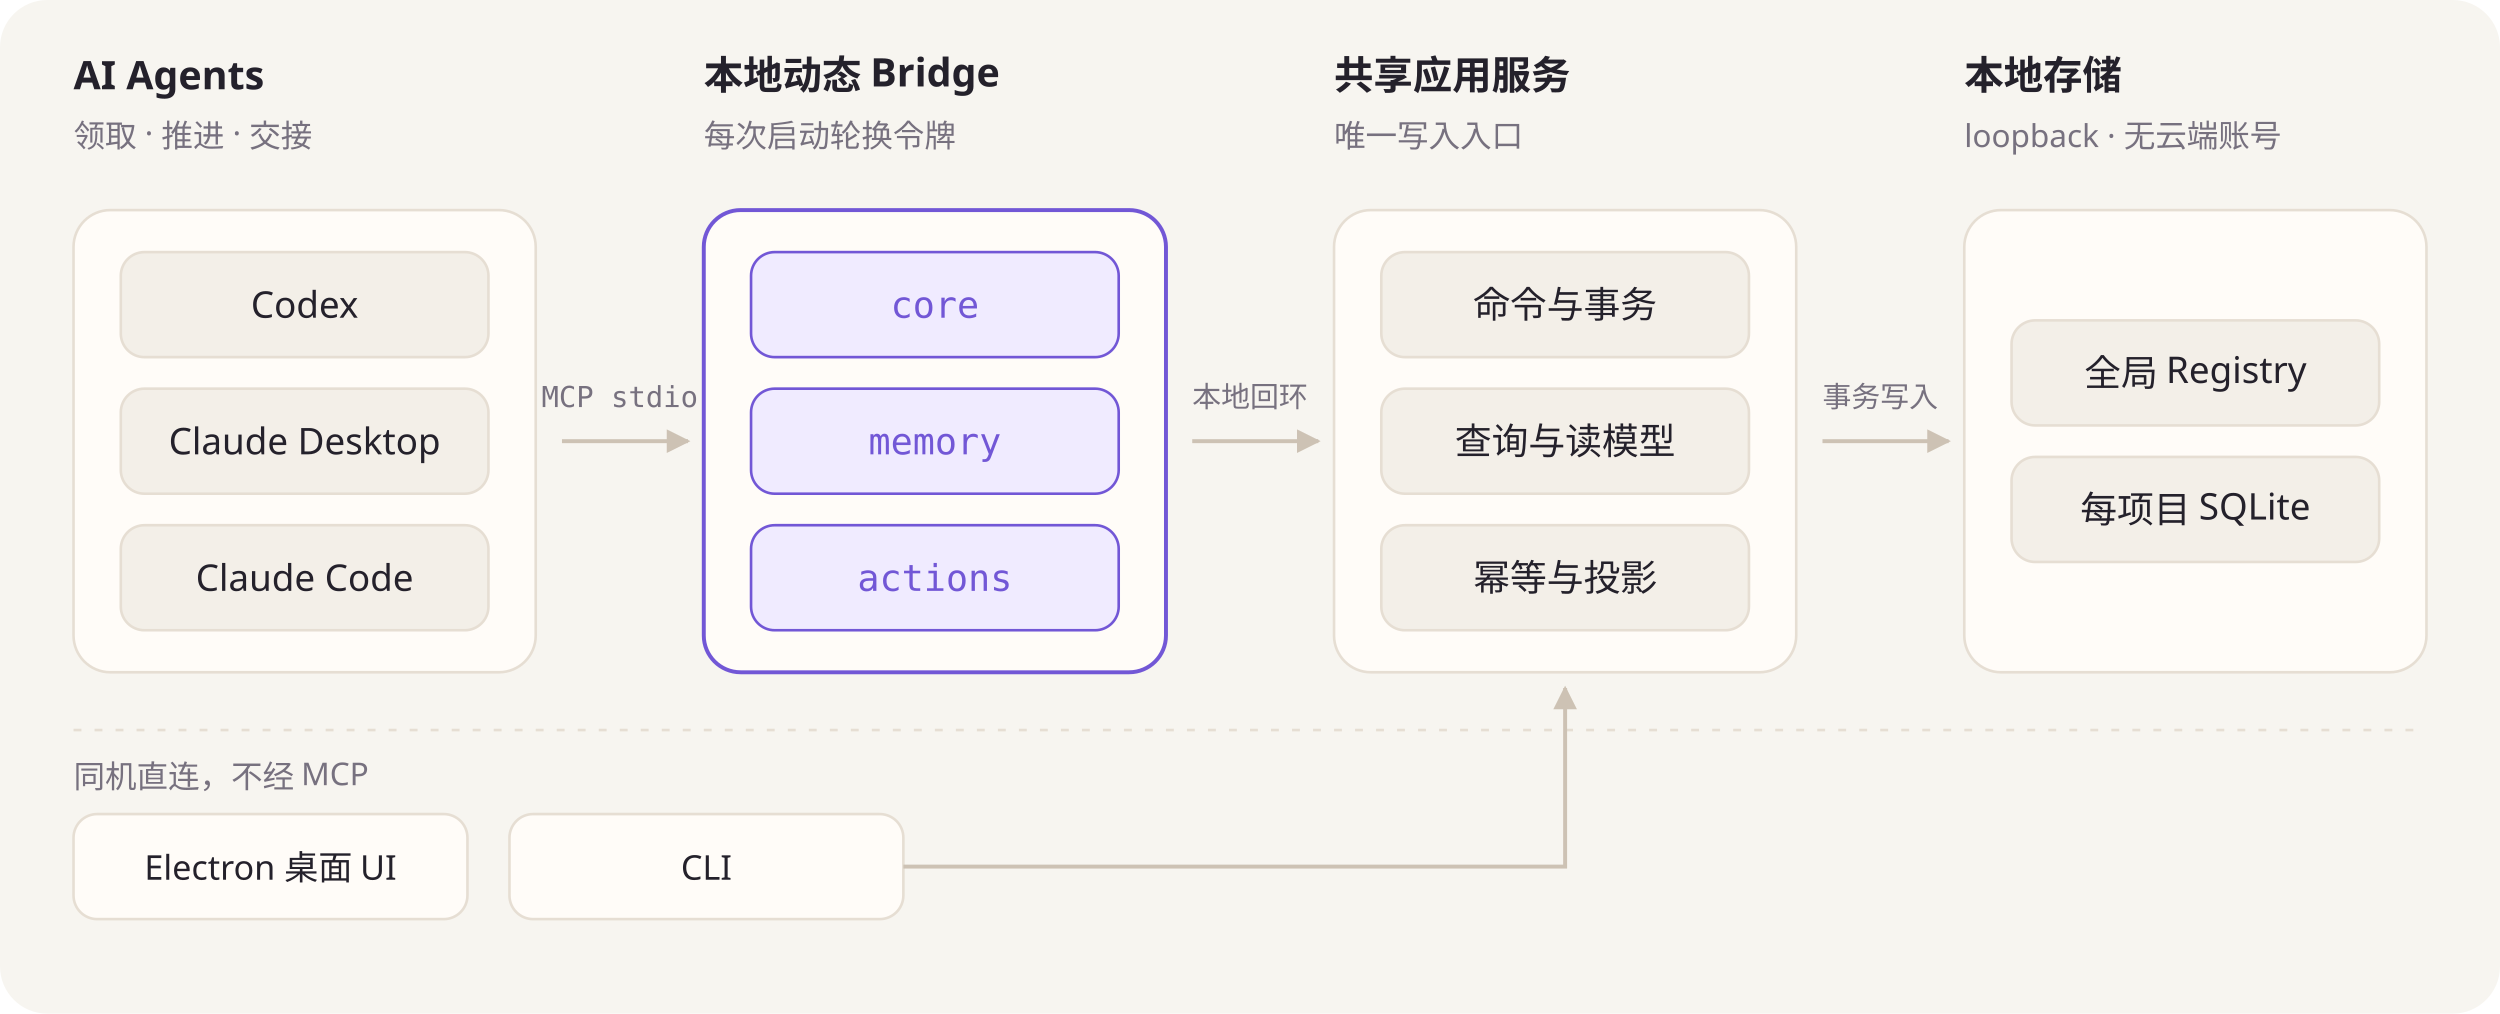
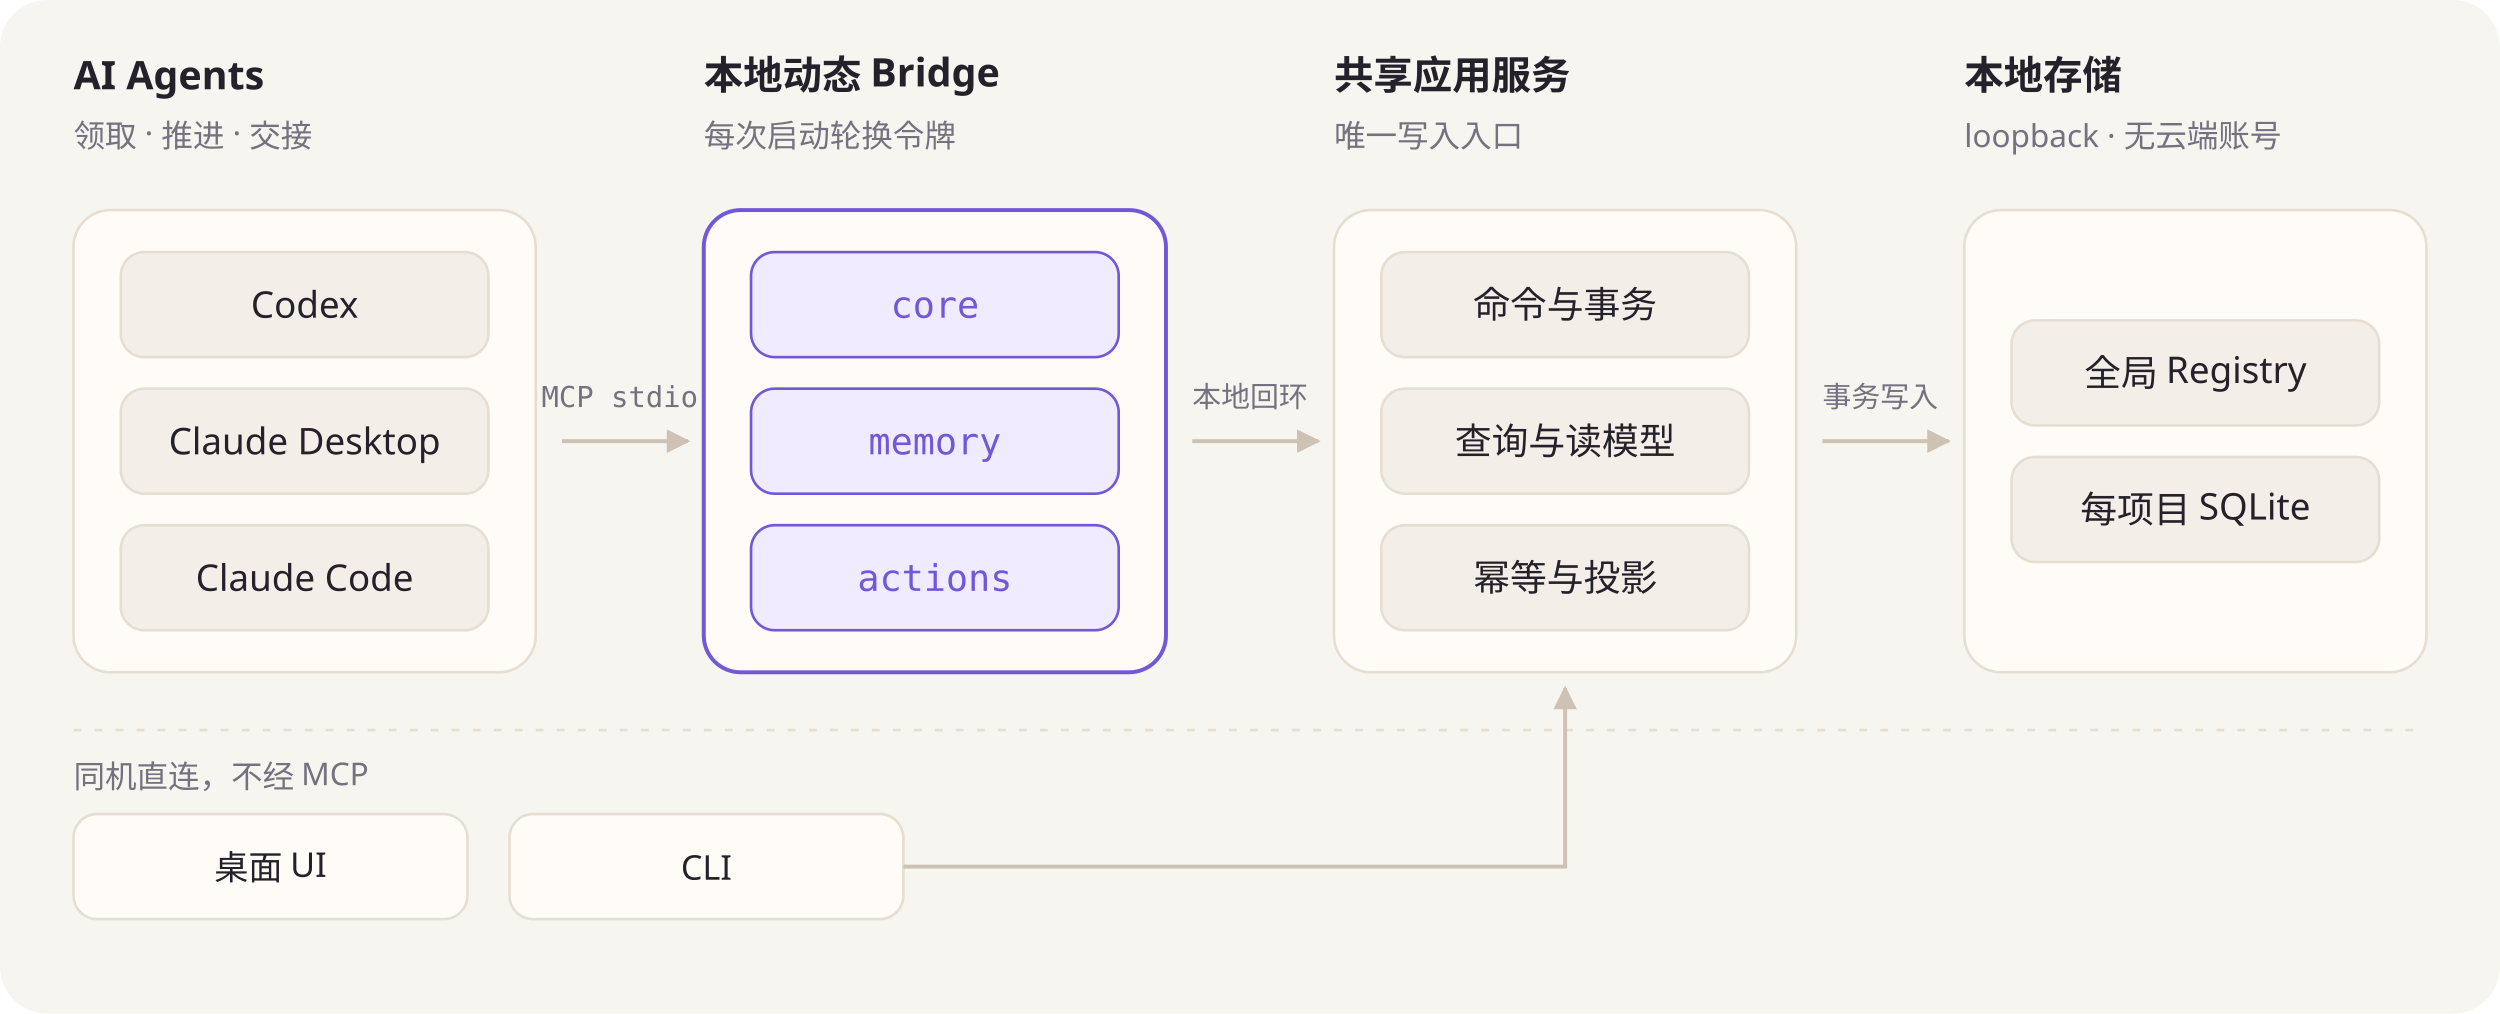
- <svg xmlns="http://www.w3.org/2000/svg" viewBox="0 0 952 386" width="952" height="386" role="img" aria-label="AyanamiTaskManager 产品结构：AI Agents 经 MCP 连接本地动态 bridge，与 Electron 桌面 UI、CLI 共用同一套应用服务，写入全局 registry 与每项目 SQLite">
+ <svg xmlns="http://www.w3.org/2000/svg" viewBox="0 0 952 386" width="952" height="386" role="img" aria-label="AyanamiTaskManager 产品结构：AI Agents 经 MCP 连接本地动态 bridge，与桌面 UI（WebView2）、CLI 共用同一套应用服务，写入全局 registry 与每项目 SQLite">
  <defs>
    <marker id="atm-arrow" viewBox="0 0 10 10" refX="9" refY="5" markerWidth="6" markerHeight="6" orient="auto-start-reverse">
      <path d="M 0 0 L 10 5 L 0 10 z" fill="#cdc2b4" />
    </marker>
  </defs>
  <rect width="952" height="386" rx="18" fill="#f7f5f0" />
  <g>
    <text x="28" y="34" font-family="'Segoe UI Variable','Segoe UI','PingFang SC','Microsoft YaHei UI',sans-serif" font-size="15" font-weight="600" fill="#24212b">AI Agents</text>
    <text x="28" y="56" font-family="'Segoe UI Variable','Segoe UI','PingFang SC','Microsoft YaHei UI',sans-serif" font-size="12" fill="#77717f">领取 · 推进 · 交接</text>
    <rect x="28" y="80" width="176" height="176" rx="14" fill="#fffcf8" stroke="#e6ded3" stroke-width="1" />
    <rect x="46" y="96" width="140" height="40" rx="9" fill="#f3efe8" stroke="#e6ded3" stroke-width="1" />
    <text x="116" y="121" text-anchor="middle" font-family="'Segoe UI Variable','Segoe UI','PingFang SC','Microsoft YaHei UI',sans-serif" font-size="14" fill="#24212b">Codex</text>
    <rect x="46" y="148" width="140" height="40" rx="9" fill="#f3efe8" stroke="#e6ded3" stroke-width="1" />
    <text x="116" y="173" text-anchor="middle" font-family="'Segoe UI Variable','Segoe UI','PingFang SC','Microsoft YaHei UI',sans-serif" font-size="14" fill="#24212b">Claude Desktop</text>
    <rect x="46" y="200" width="140" height="40" rx="9" fill="#f3efe8" stroke="#e6ded3" stroke-width="1" />
    <text x="116" y="225" text-anchor="middle" font-family="'Segoe UI Variable','Segoe UI','PingFang SC','Microsoft YaHei UI',sans-serif" font-size="14" fill="#24212b">Claude Code</text>
  </g>
  <g>
    <text x="268" y="34" font-family="'Segoe UI Variable','Segoe UI','PingFang SC','Microsoft YaHei UI',sans-serif" font-size="15" font-weight="600" fill="#24212b">本地动态 Bridge</text>
    <text x="268" y="56" font-family="'Segoe UI Variable','Segoe UI','PingFang SC','Microsoft YaHei UI',sans-serif" font-size="12" fill="#77717f">每次启动轮换令牌</text>
    <rect x="268" y="80" width="176" height="176" rx="14" fill="#fffcf8" stroke="#7257d6" stroke-width="1.5" />
    <rect x="286" y="96" width="140" height="40" rx="9" fill="#f0ebff" stroke="#7257d6" stroke-width="1" />
    <text x="356" y="121" text-anchor="middle" font-family="'Cascadia Mono','SFMono-Regular',Consolas,monospace" font-size="14" fill="#7257d6">core</text>
    <rect x="286" y="148" width="140" height="40" rx="9" fill="#f0ebff" stroke="#7257d6" stroke-width="1" />
    <text x="356" y="173" text-anchor="middle" font-family="'Cascadia Mono','SFMono-Regular',Consolas,monospace" font-size="14" fill="#7257d6">memory</text>
    <rect x="286" y="200" width="140" height="40" rx="9" fill="#f0ebff" stroke="#7257d6" stroke-width="1" />
    <text x="356" y="225" text-anchor="middle" font-family="'Cascadia Mono','SFMono-Regular',Consolas,monospace" font-size="14" fill="#7257d6">actions</text>
  </g>
  <g>
    <text x="508" y="34" font-family="'Segoe UI Variable','Segoe UI','PingFang SC','Microsoft YaHei UI',sans-serif" font-size="15" font-weight="600" fill="#24212b">共享应用服务</text>
    <text x="508" y="56" font-family="'Segoe UI Variable','Segoe UI','PingFang SC','Microsoft YaHei UI',sans-serif" font-size="12" fill="#77717f">唯一写入入口</text>
    <rect x="508" y="80" width="176" height="176" rx="14" fill="#fffcf8" stroke="#e6ded3" stroke-width="1" />
    <rect x="526" y="96" width="140" height="40" rx="9" fill="#f3efe8" stroke="#e6ded3" stroke-width="1" />
    <text x="596" y="121" text-anchor="middle" font-family="'Segoe UI Variable','Segoe UI','PingFang SC','Microsoft YaHei UI',sans-serif" font-size="14" fill="#24212b">命令与事务</text>
    <rect x="526" y="148" width="140" height="40" rx="9" fill="#f3efe8" stroke="#e6ded3" stroke-width="1" />
    <text x="596" y="173" text-anchor="middle" font-family="'Segoe UI Variable','Segoe UI','PingFang SC','Microsoft YaHei UI',sans-serif" font-size="14" fill="#24212b">查询与读模型</text>
    <rect x="526" y="200" width="140" height="40" rx="9" fill="#f3efe8" stroke="#e6ded3" stroke-width="1" />
    <text x="596" y="225" text-anchor="middle" font-family="'Segoe UI Variable','Segoe UI','PingFang SC','Microsoft YaHei UI',sans-serif" font-size="14" fill="#24212b">幂等与投影</text>
  </g>
  <g>
    <text x="748" y="34" font-family="'Segoe UI Variable','Segoe UI','PingFang SC','Microsoft YaHei UI',sans-serif" font-size="15" font-weight="600" fill="#24212b">本地存储</text>
    <text x="748" y="56" font-family="'Segoe UI Variable','Segoe UI','PingFang SC','Microsoft YaHei UI',sans-serif" font-size="12" fill="#77717f">loopback · 无云端账号</text>
    <rect x="748" y="80" width="176" height="176" rx="14" fill="#fffcf8" stroke="#e6ded3" stroke-width="1" />
    <rect x="766" y="122" width="140" height="40" rx="9" fill="#f3efe8" stroke="#e6ded3" stroke-width="1" />
    <text x="836" y="147" text-anchor="middle" font-family="'Segoe UI Variable','Segoe UI','PingFang SC','Microsoft YaHei UI',sans-serif" font-size="14" fill="#24212b">全局 Registry</text>
    <rect x="766" y="174" width="140" height="40" rx="9" fill="#f3efe8" stroke="#e6ded3" stroke-width="1" />
    <text x="836" y="199" text-anchor="middle" font-family="'Segoe UI Variable','Segoe UI','PingFang SC','Microsoft YaHei UI',sans-serif" font-size="14" fill="#24212b">每项目 SQLite</text>
  </g>
  <g>
    <line x1="214" y1="168" x2="262" y2="168" stroke="#cdc2b4" stroke-width="1.5" marker-end="url(#atm-arrow)" />
    <text x="236" y="155" text-anchor="middle" font-family="'Cascadia Mono','SFMono-Regular',Consolas,monospace" font-size="11" fill="#77717f">MCP stdio</text>
  </g>
  <g>
    <line x1="454" y1="168" x2="502" y2="168" stroke="#cdc2b4" stroke-width="1.5" marker-end="url(#atm-arrow)" />
    <text x="476" y="155" text-anchor="middle" font-family="'Cascadia Mono','SFMono-Regular',Consolas,monospace" font-size="11" fill="#77717f">本地回环</text>
  </g>
  <g>
    <line x1="694" y1="168" x2="742" y2="168" stroke="#cdc2b4" stroke-width="1.5" marker-end="url(#atm-arrow)" />
    <text x="716" y="155" text-anchor="middle" font-family="'Cascadia Mono','SFMono-Regular',Consolas,monospace" font-size="11" fill="#77717f">事务写入</text>
  </g>
  <g>
    <line x1="28" y1="278" x2="924" y2="278" stroke="#e6ded3" stroke-width="1" stroke-dasharray="3 5" />
    <text x="28" y="300" font-family="'Segoe UI Variable','Segoe UI','PingFang SC','Microsoft YaHei UI',sans-serif" font-size="12" fill="#77717f">同机直连，不经 MCP</text>
    <rect x="28" y="310" width="150" height="40" rx="9" fill="#fffcf8" stroke="#e6ded3" stroke-width="1" />
-     <text x="103" y="335" text-anchor="middle" font-family="'Segoe UI Variable','Segoe UI','PingFang SC','Microsoft YaHei UI',sans-serif" font-size="13" fill="#24212b">Electron 桌面 UI</text>
+     <text x="103" y="335" text-anchor="middle" font-family="'Segoe UI Variable','Segoe UI','PingFang SC','Microsoft YaHei UI',sans-serif" font-size="13" fill="#24212b">桌面 UI</text>
    <rect x="194" y="310" width="150" height="40" rx="9" fill="#fffcf8" stroke="#e6ded3" stroke-width="1" />
    <text x="269" y="335" text-anchor="middle" font-family="'Segoe UI Variable','Segoe UI','PingFang SC','Microsoft YaHei UI',sans-serif" font-size="13" fill="#24212b">CLI</text>
    <path d="M 344 330 H 596 V 262" fill="none" stroke="#cdc2b4" stroke-width="1.5" marker-end="url(#atm-arrow)" />
  </g>
</svg>
